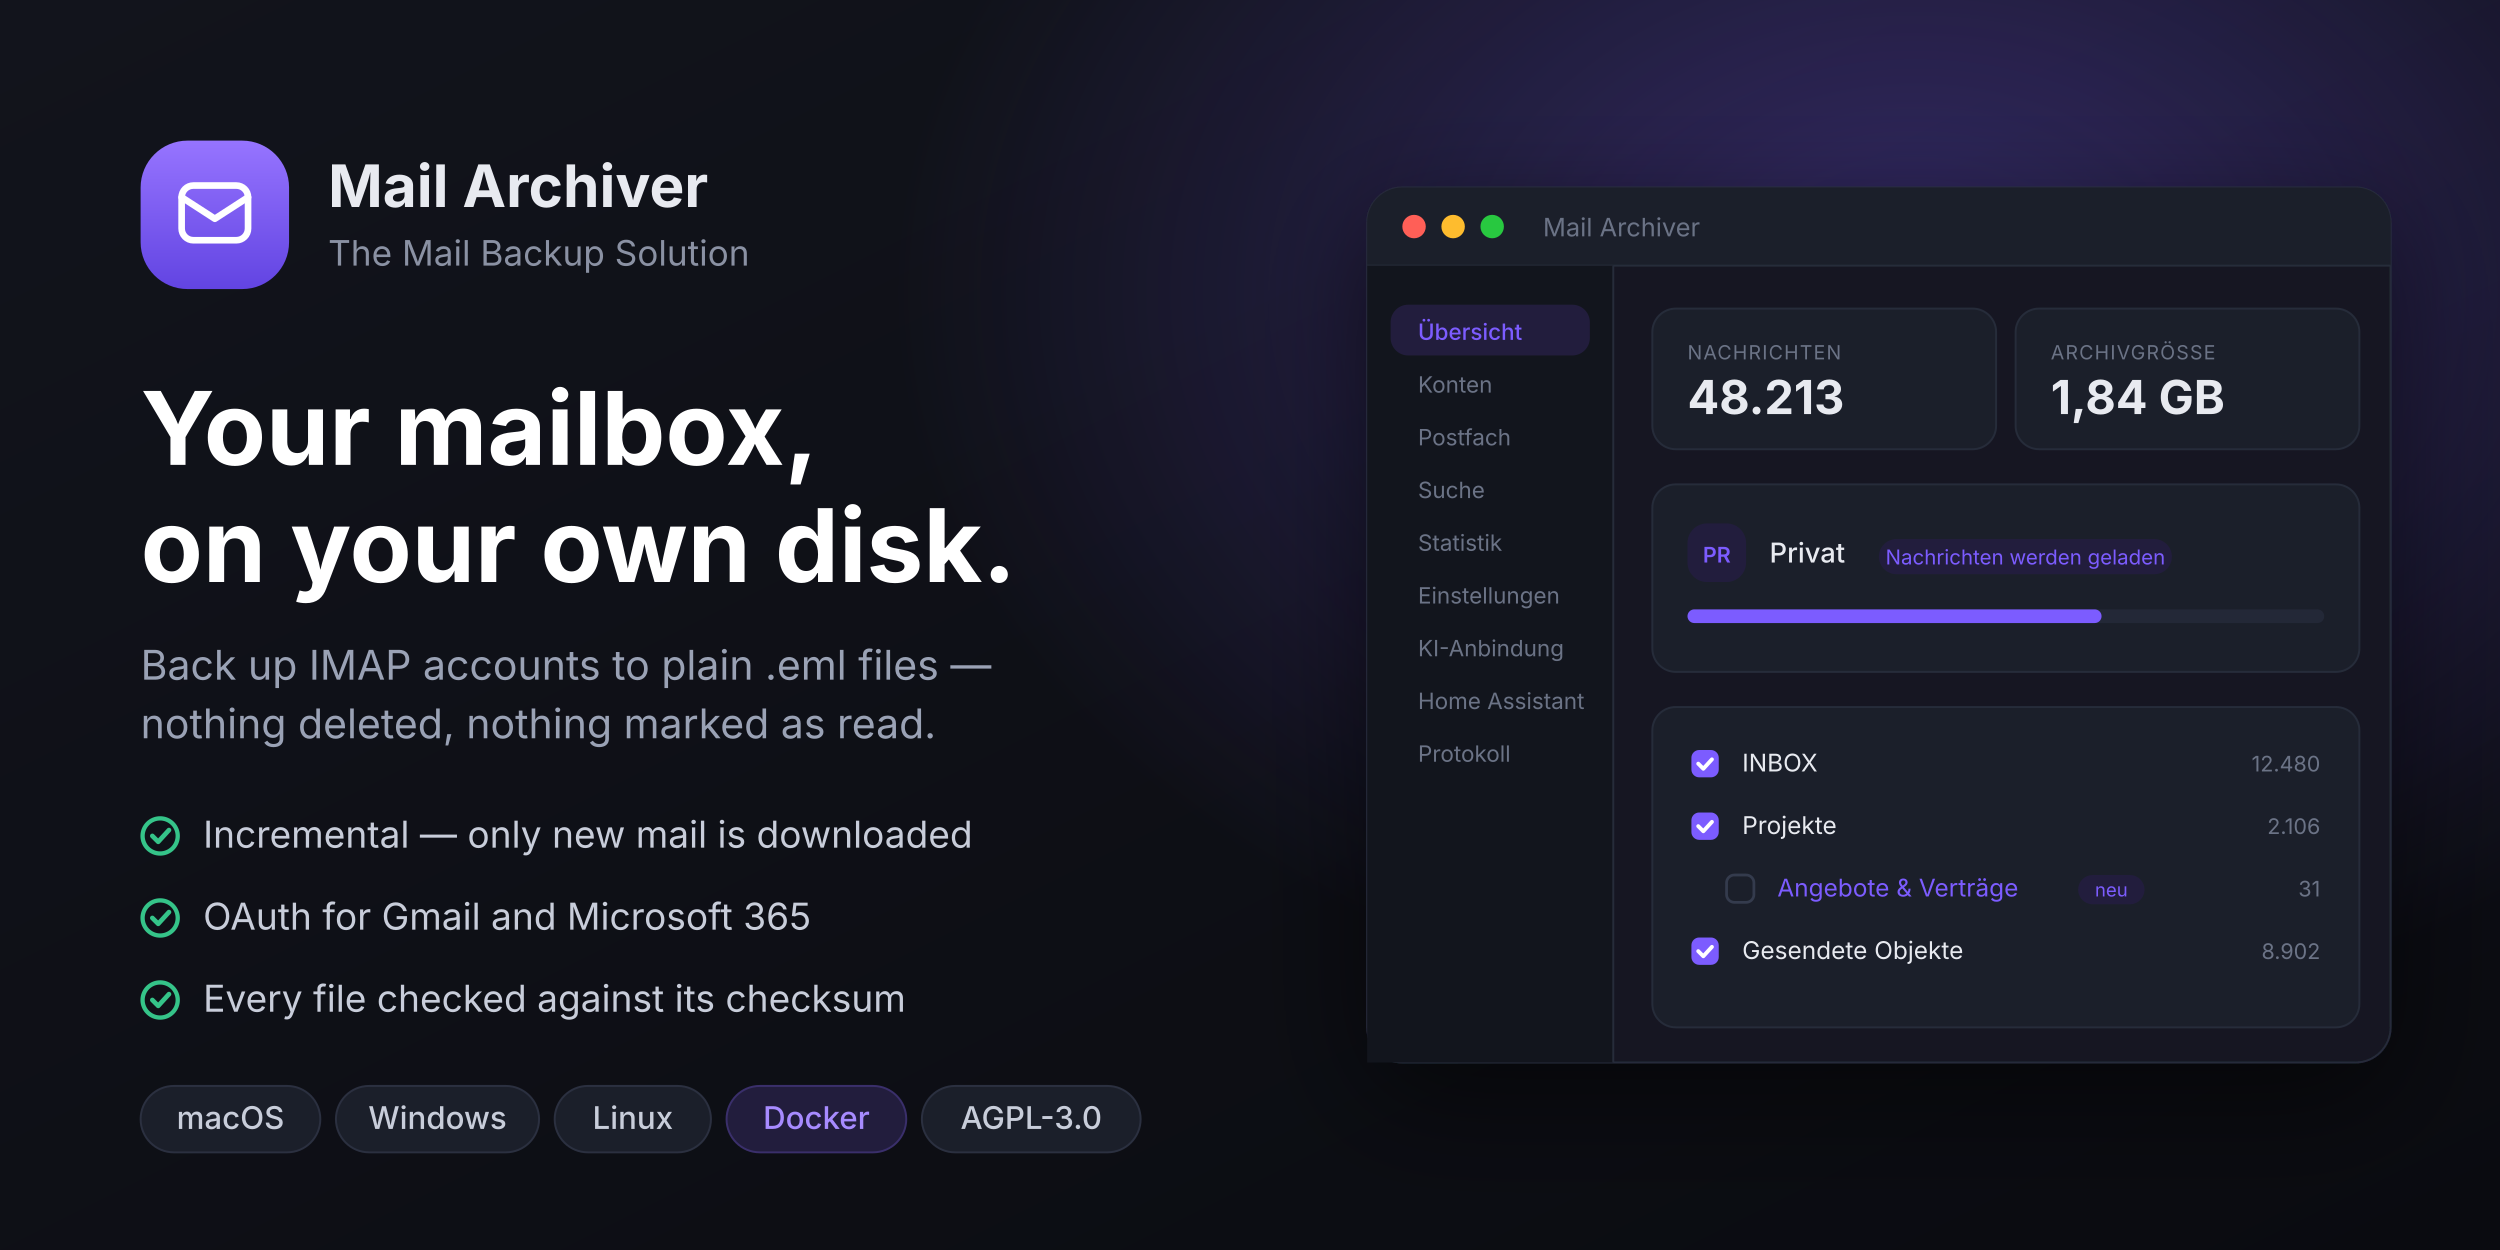
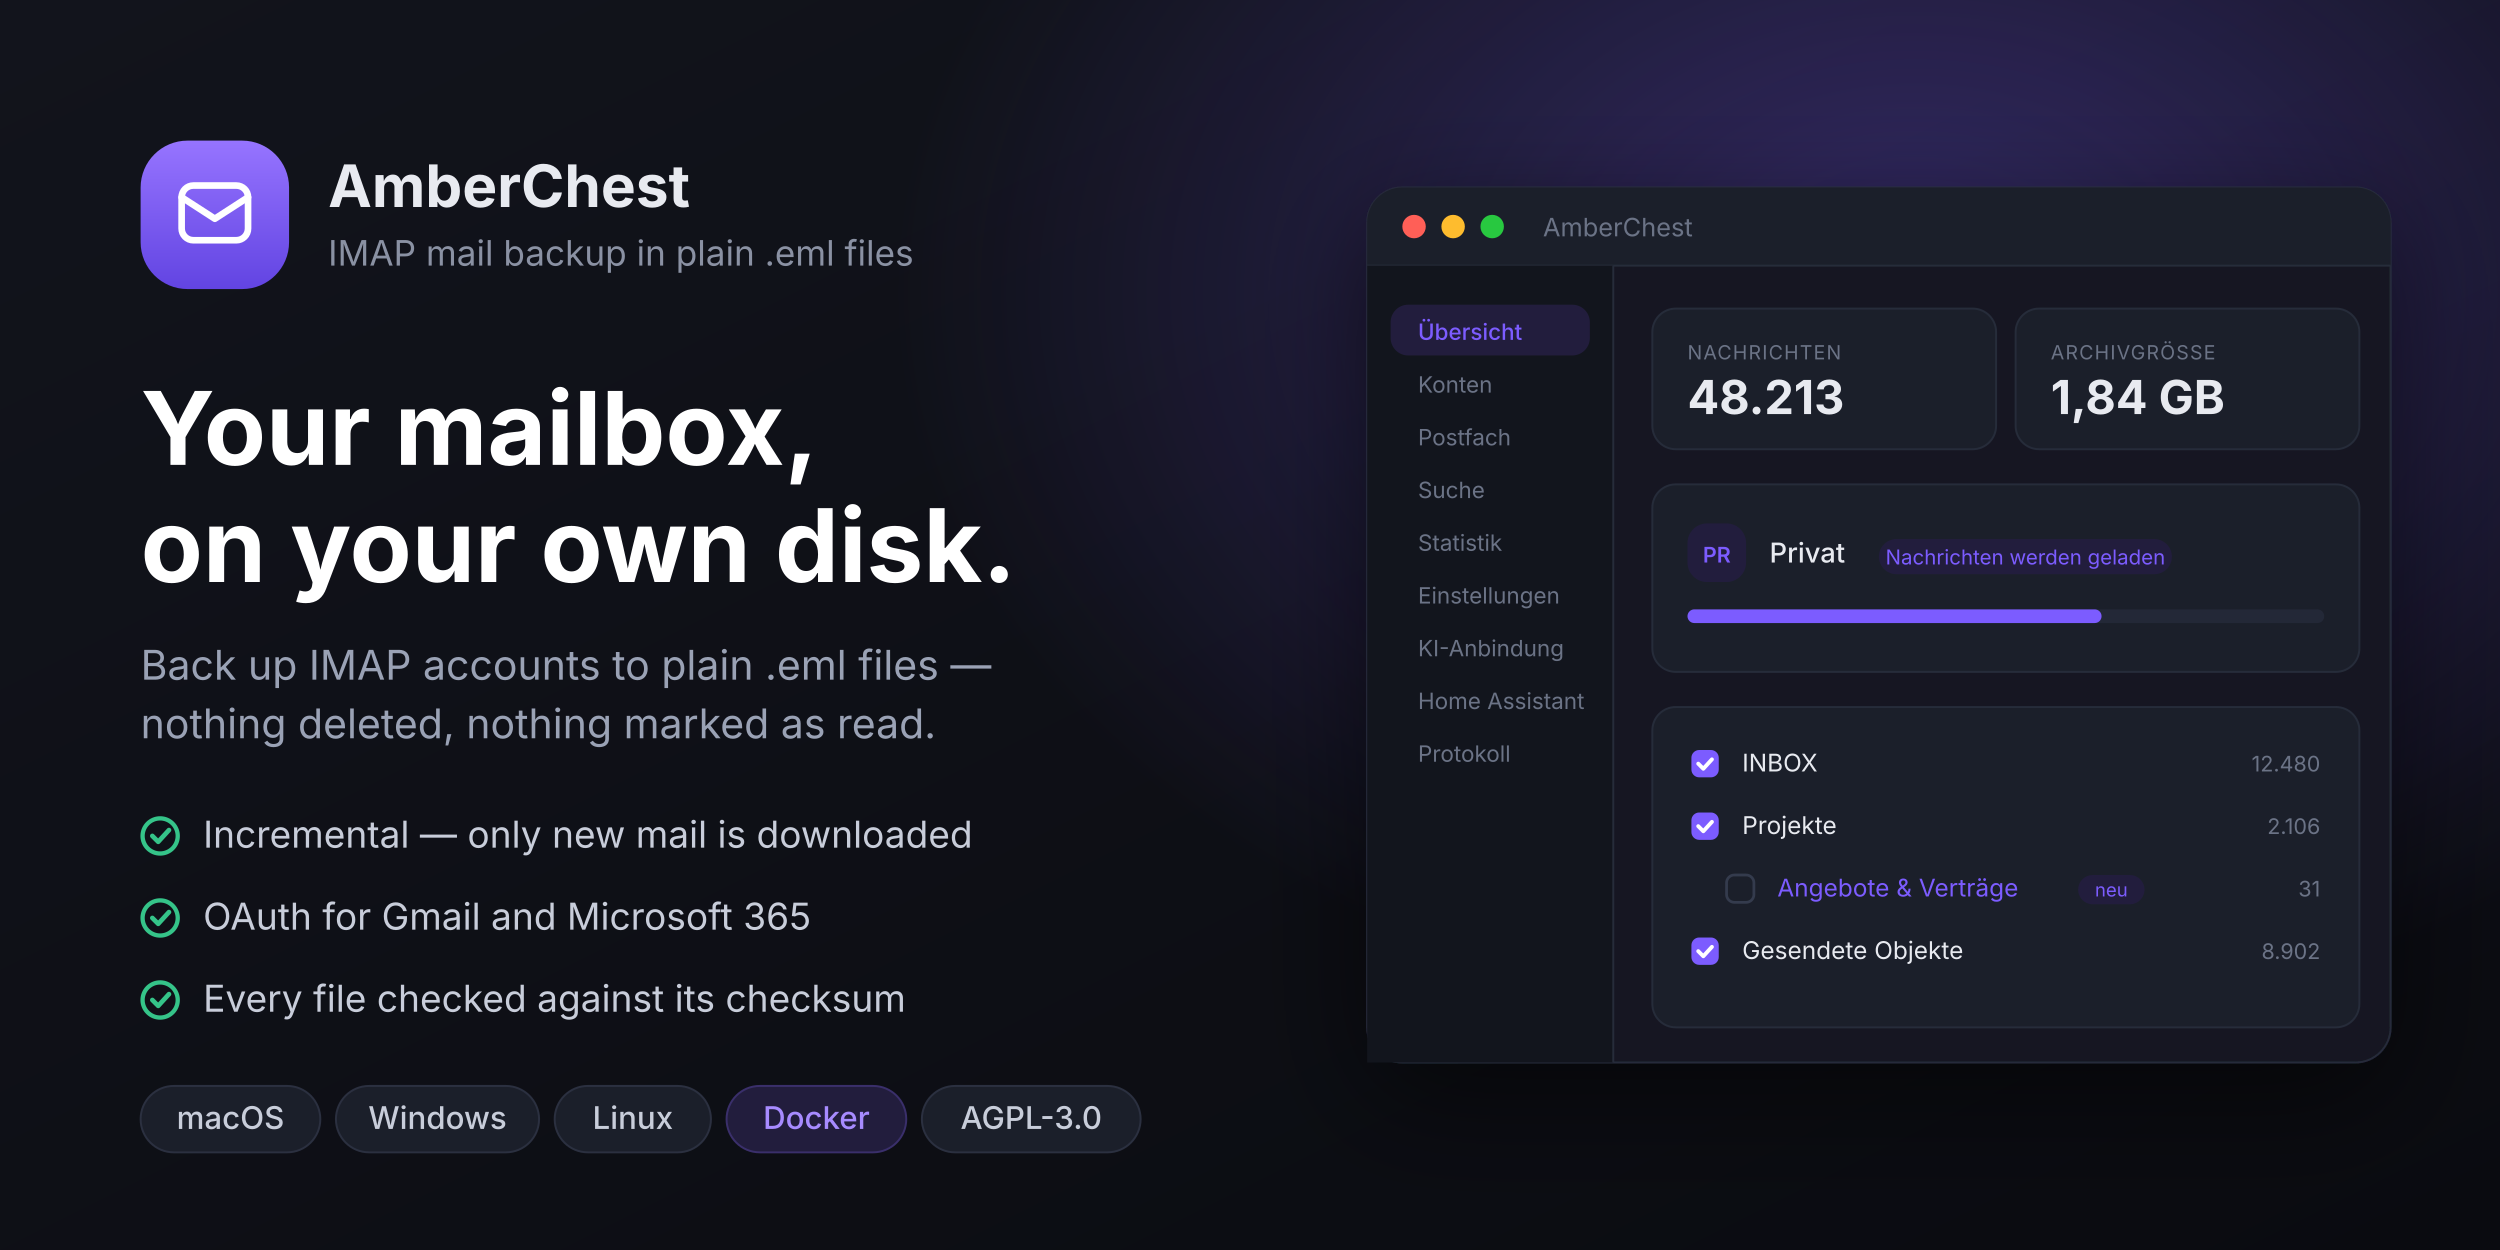
- <svg xmlns="http://www.w3.org/2000/svg" viewBox="0 0 1280 640" width="1280" height="640" role="img" aria-label="Mail Archiver — The Mail Backup Solution">
+ <svg xmlns="http://www.w3.org/2000/svg" viewBox="0 0 1280 640" width="1280" height="640" role="img" aria-label="AmberChest — IMAP mail backup in plain .eml files">
  <defs>
    <linearGradient id="page" x1="0" y1="0" x2="1" y2="1">
      <stop offset="0" stop-color="#12141c" />
      <stop offset="1" stop-color="#0a0b10" />
    </linearGradient>
    <linearGradient id="brand" x1="0" y1="0" x2="0" y2="1">
      <stop offset="0" stop-color="#9674ff" />
      <stop offset="1" stop-color="#6244e2" />
    </linearGradient>
    <radialGradient id="glow" cx="0.5" cy="0.5" r="0.5">
      <stop offset="0" stop-color="#7c5cff" stop-opacity="0.34" />
      <stop offset="1" stop-color="#7c5cff" stop-opacity="0" />
    </radialGradient>
    <filter id="cardshadow" x="-30%" y="-30%" width="160%" height="160%">
      <feDropShadow dx="0" dy="18" stdDeviation="30" flood-color="#000" flood-opacity="0.55" />
    </filter>
  </defs>
  <g font-family="-apple-system, BlinkMacSystemFont, 'Segoe UI', Inter, Roboto, sans-serif">
    <rect width="1280" height="640" fill="url(#page)" />
    <ellipse cx="980" cy="150" rx="520" ry="380" fill="url(#glow)" />
    <rect x="72" y="72" width="76" height="76" rx="24" fill="url(#brand)" />
    <g fill="none" stroke="#fff" stroke-width="3.4" stroke-linecap="round" stroke-linejoin="round">
      <rect x="93" y="95" width="34" height="28" rx="6" />
      <path d="M93 101l17 11 17-11" />
    </g>
-     <text x="168" y="106" fill="#e8eaf0" font-size="30" font-weight="700">Mail Archiver</text>
-     <text x="168" y="136" fill="#8a91a3" font-size="18">The Mail Backup Solution</text>
+     <text x="168" y="106" fill="#e8eaf0" font-size="30" font-weight="700">AmberChest</text>
+     <text x="168" y="136" fill="#8a91a3" font-size="18">IMAP mail backup in plain .eml files</text>
    <text x="72" y="238" fill="#ffffff" font-size="52" font-weight="700">Your mailbox,</text>
    <text x="72" y="298" fill="#ffffff" font-size="52" font-weight="700">on your own disk.</text>
    <text x="72" y="348" fill="#9aa2b5" font-size="21">Back up IMAP accounts to plain .eml files —</text>
    <text x="72" y="378" fill="#9aa2b5" font-size="21">nothing deleted, nothing marked as read.</text>
    <g font-size="19" fill="#c8cdda">
      <g>
        <circle cx="82" cy="428" r="9" fill="none" stroke="#35c489" stroke-width="2.2" />
        <path d="M78 428l3 3 5.5-6" stroke="#35c489" stroke-width="2.4" fill="none" stroke-linecap="round" stroke-linejoin="round" />
        <text x="104" y="434">Incremental — only new mail is downloaded</text>
      </g>
      <g transform="translate(0,42)">
        <circle cx="82" cy="428" r="9" fill="none" stroke="#35c489" stroke-width="2.2" />
        <path d="M78 428l3 3 5.5-6" stroke="#35c489" stroke-width="2.4" fill="none" stroke-linecap="round" stroke-linejoin="round" />
        <text x="104" y="434">OAuth for Gmail and Microsoft 365</text>
      </g>
      <g transform="translate(0,84)">
        <circle cx="82" cy="428" r="9" fill="none" stroke="#35c489" stroke-width="2.2" />
        <path d="M78 428l3 3 5.5-6" stroke="#35c489" stroke-width="2.4" fill="none" stroke-linecap="round" stroke-linejoin="round" />
        <text x="104" y="434">Every file checked against its checksum</text>
      </g>
    </g>
    <g font-size="16" font-weight="500">
      <rect x="72" y="556" width="92" height="34" rx="17" fill="#1b1f2a" stroke="#2b3040" />
      <text x="118" y="578" fill="#c8cdda" text-anchor="middle">macOS</text>
      <rect x="172" y="556" width="104" height="34" rx="17" fill="#1b1f2a" stroke="#2b3040" />
      <text x="224" y="578" fill="#c8cdda" text-anchor="middle">Windows</text>
      <rect x="284" y="556" width="80" height="34" rx="17" fill="#1b1f2a" stroke="#2b3040" />
      <text x="324" y="578" fill="#c8cdda" text-anchor="middle">Linux</text>
      <rect x="372" y="556" width="92" height="34" rx="17" fill="#221d3d" stroke="#3a2f6b" />
      <text x="418" y="578" fill="#a78bff" text-anchor="middle">Docker</text>
      <rect x="472" y="556" width="112" height="34" rx="17" fill="#1b1f2a" stroke="#2b3040" />
      <text x="528" y="578" fill="#c8cdda" text-anchor="middle">AGPL-3.0</text>
    </g>
    <g filter="url(#cardshadow)">
      <rect x="700" y="96" width="524" height="448" rx="18" fill="#151821" stroke="#262c3a" />
    </g>
    <path d="M700 114a18 18 0 0 1 18-18h488a18 18 0 0 1 18 18v22H700z" fill="#1b1f2a" />
    <circle cx="724" cy="116" r="6" fill="#ff5f57" />
    <circle cx="744" cy="116" r="6" fill="#febc2e" />
    <circle cx="764" cy="116" r="6" fill="#28c840" />
-     <text x="790" y="121" fill="#6b7386" font-size="13">Mail Archiver</text>
+     <text x="790" y="121" fill="#6b7386" font-size="13">AmberChest</text>
    <line x1="700" y1="136" x2="1224" y2="136" stroke="#262c3a" />
    <rect x="700" y="136" width="126" height="408" fill="#12151d" />
    <line x1="826" y1="136" x2="826" y2="544" stroke="#262c3a" />
    <rect x="712" y="156" width="102" height="26" rx="9" fill="#221d3d" />
    <text x="726" y="174" fill="#7c5cff" font-size="11.5" font-weight="500">Übersicht</text>
    <text x="726" y="201" fill="#6b7386" font-size="11.5">Konten</text>
    <text x="726" y="228" fill="#6b7386" font-size="11.5">Postfach</text>
    <text x="726" y="255" fill="#6b7386" font-size="11.5">Suche</text>
    <text x="726" y="282" fill="#6b7386" font-size="11.5">Statistik</text>
    <text x="726" y="309" fill="#6b7386" font-size="11.5">Einstellungen</text>
    <text x="726" y="336" fill="#6b7386" font-size="11.5">KI-Anbindung</text>
    <text x="726" y="363" fill="#6b7386" font-size="11.5">Home Assistant</text>
    <text x="726" y="390" fill="#6b7386" font-size="11.5">Protokoll</text>
    <g>
      <rect x="846" y="158" width="176" height="72" rx="12" fill="#1b1f2a" stroke="#262c3a" />
      <text x="864" y="184" fill="#6b7386" font-size="10" letter-spacing="0.6">NACHRICHTEN</text>
      <text x="864" y="212" fill="#e8eaf0" font-size="24" font-weight="700">48.213</text>
      <rect x="1032" y="158" width="176" height="72" rx="12" fill="#1b1f2a" stroke="#262c3a" />
      <text x="1050" y="184" fill="#6b7386" font-size="10" letter-spacing="0.6">ARCHIVGRÖSSE</text>
      <text x="1050" y="212" fill="#e8eaf0" font-size="24" font-weight="700">1,84 GB</text>
    </g>
    <rect x="846" y="248" width="362" height="96" rx="12" fill="#1b1f2a" stroke="#262c3a" />
    <rect x="864" y="268" width="30" height="30" rx="10" fill="#221d3d" />
    <text x="879" y="288" fill="#7c5cff" font-size="11" font-weight="600" text-anchor="middle">PR</text>
    <text x="906" y="288" fill="#e8eaf0" font-size="14" font-weight="500">Privat</text>
    <rect x="962" y="276" width="150" height="18" rx="9" fill="#221d3d" />
    <text x="1037" y="289" fill="#7c5cff" font-size="10.5" text-anchor="middle">Nachrichten werden geladen</text>
    <rect x="864" y="312" width="326" height="7" rx="3.5" fill="#232837" />
    <rect x="864" y="312" width="212" height="7" rx="3.5" fill="#7c5cff" />
    <g font-size="12.5">
      <rect x="846" y="362" width="362" height="164" rx="12" fill="#1b1f2a" stroke="#262c3a" />
      <g transform="translate(0,4)">
        <rect x="866" y="380" width="14" height="14" rx="4" fill="#7c5cff" />
        <path d="M869.5 387l2.6 2.6 4.4-4.8" stroke="#fff" stroke-width="2" fill="none" stroke-linecap="round" stroke-linejoin="round" />
        <text x="892" y="391" fill="#e8eaf0">INBOX</text>
        <text x="1188" y="391" fill="#6b7386" text-anchor="end" font-size="11">12.480</text>
        <rect x="866" y="412" width="14" height="14" rx="4" fill="#7c5cff" />
        <path d="M869.5 419l2.6 2.6 4.4-4.8" stroke="#fff" stroke-width="2" fill="none" stroke-linecap="round" stroke-linejoin="round" />
        <text x="892" y="423" fill="#e8eaf0">Projekte</text>
        <text x="1188" y="423" fill="#6b7386" text-anchor="end" font-size="11">2.106</text>
        <rect x="884" y="444" width="14" height="14" rx="4" fill="none" stroke="#343b4d" stroke-width="1.4" />
        <text x="910" y="455" fill="#7c5cff">Angebote &amp; Verträge</text>
        <rect x="1064" y="444" width="34" height="15" rx="7.5" fill="#221d3d" />
        <text x="1081" y="455" fill="#7c5cff" font-size="9.5" text-anchor="middle">neu</text>
        <text x="1188" y="455" fill="#6b7386" text-anchor="end" font-size="11">31</text>
        <rect x="866" y="476" width="14" height="14" rx="4" fill="#7c5cff" />
        <path d="M869.5 483l2.6 2.6 4.4-4.8" stroke="#fff" stroke-width="2" fill="none" stroke-linecap="round" stroke-linejoin="round" />
        <text x="892" y="487" fill="#e8eaf0">Gesendete Objekte</text>
        <text x="1188" y="487" fill="#6b7386" text-anchor="end" font-size="11">8.902</text>
      </g>
    </g>
  </g>
</svg>
